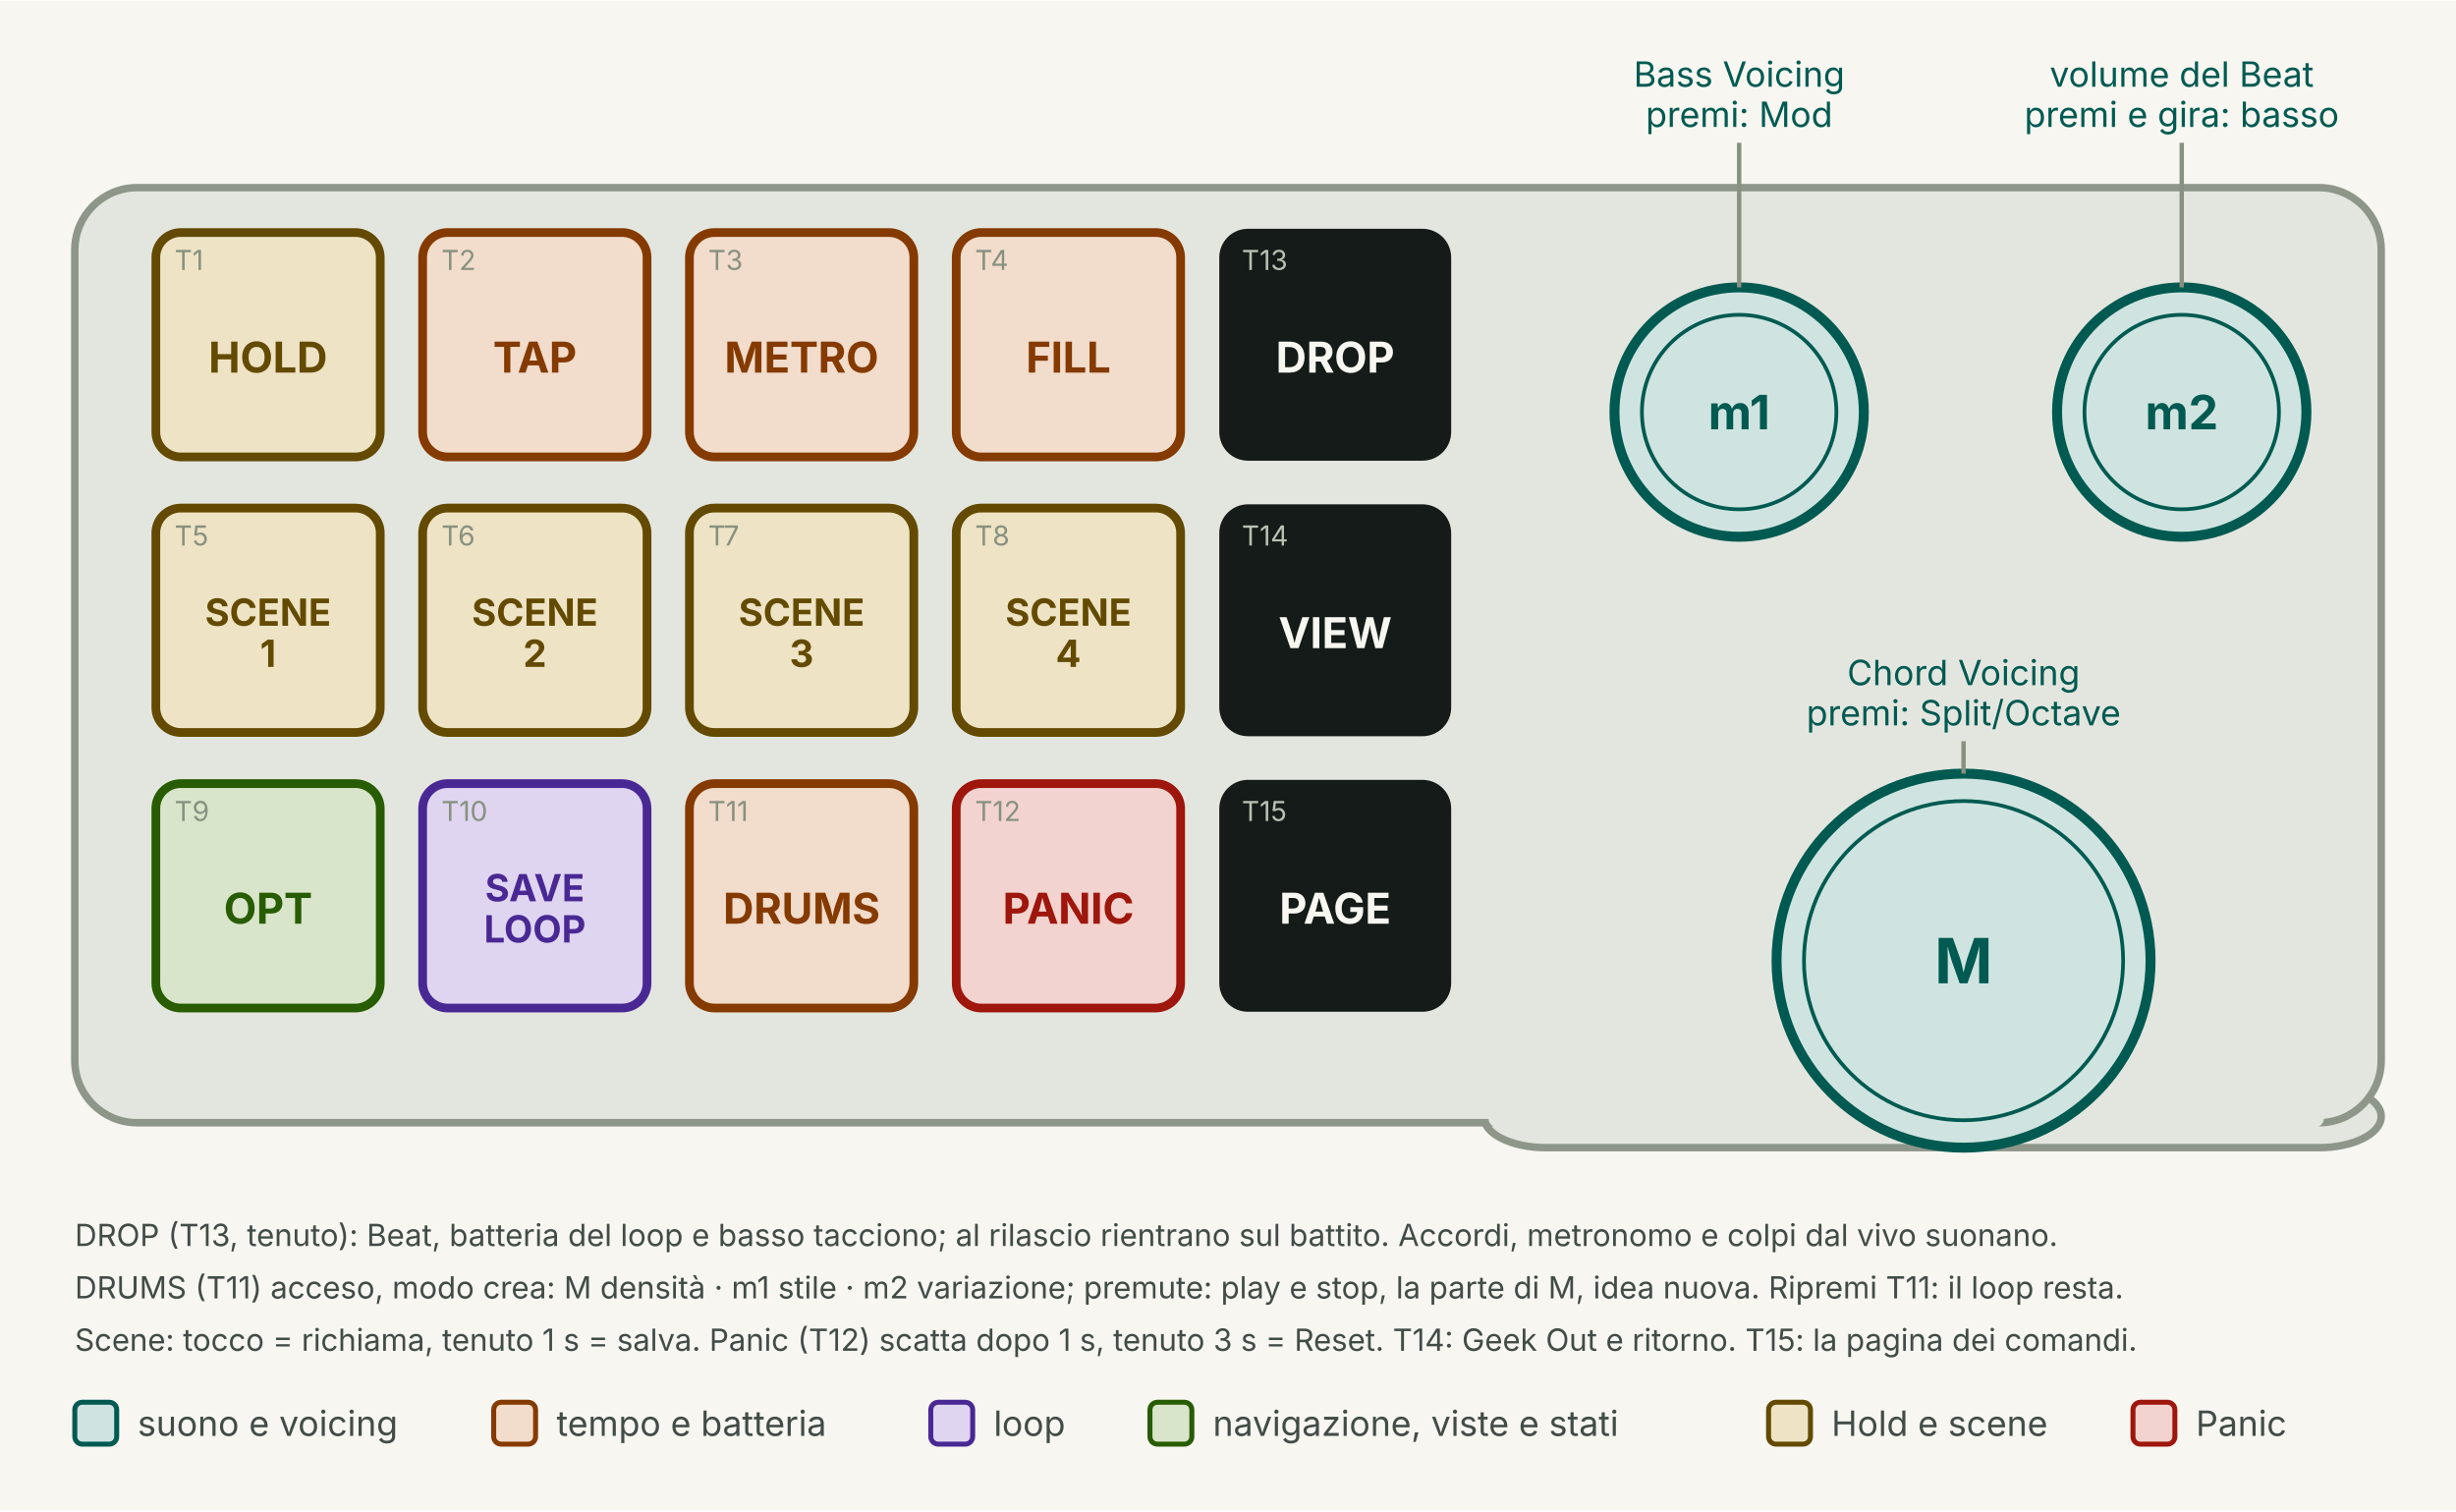
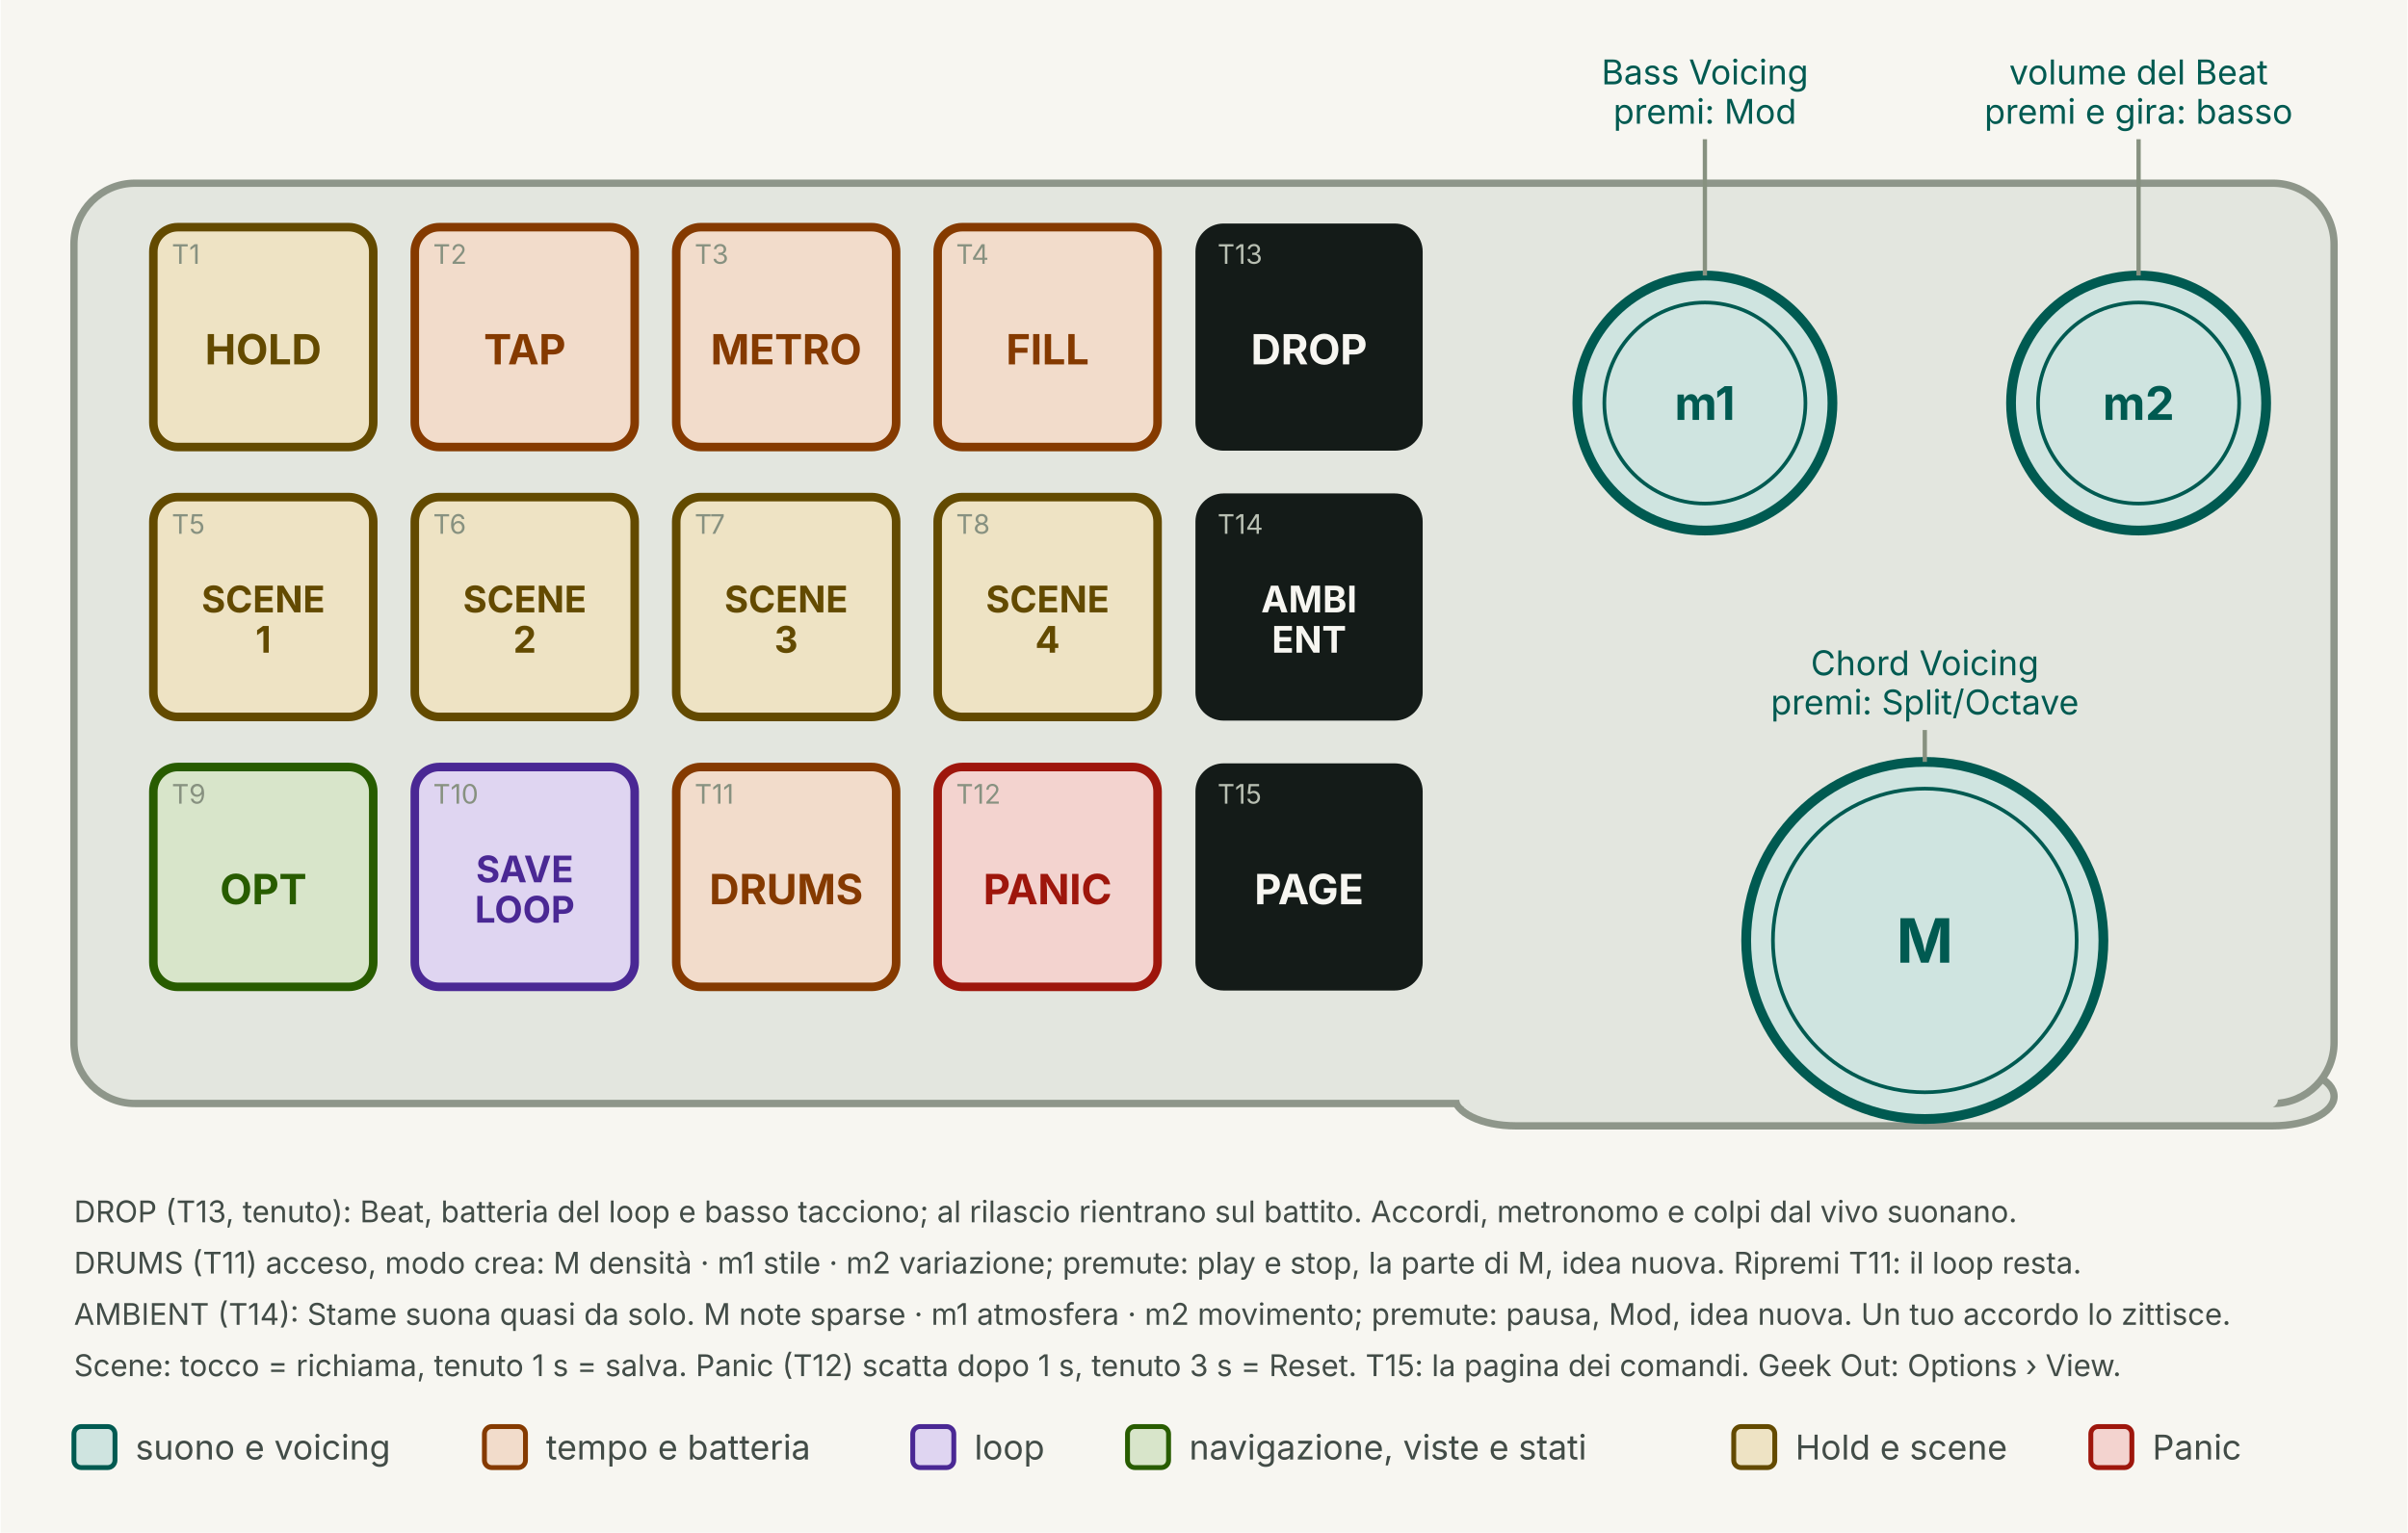
- <svg xmlns="http://www.w3.org/2000/svg" viewBox="0 0 197.0 121.1" width="512" height="315" font-family="Inter, 'Segoe UI', Helvetica, Arial, sans-serif">
-   <rect x="0" y="0" width="197.0" height="121.1" fill="#F7F6F1" />
-   <rect x="119.00" y="87.00" width="72.00" height="5.00" rx="5.0" fill="#E3E6DF" stroke="#8E968A" stroke-width="0.6" />
-   <rect x="6.00" y="15.00" width="185.00" height="75.00" rx="5.0" fill="#E3E6DF" stroke="#8E968A" stroke-width="0.6" />
-   <rect x="119.40" y="88.80" width="67.00" height="1.80" rx="1.5" fill="#E3E6DF" stroke="none" stroke-width="0.5" />
+ <svg xmlns="http://www.w3.org/2000/svg" viewBox="0 0 197.0 125.5" width="512" height="326" font-family="Inter, 'Segoe UI', Helvetica, Arial, sans-serif">
+   <rect x="0" y="0" width="197.0" height="125.5" fill="#F7F6F1" />
+   <rect x="119.00" y="87.35" width="72.00" height="4.83" rx="5.0" fill="#E3E6DF" stroke="#8E968A" stroke-width="0.6" />
+   <rect x="6.00" y="15.00" width="185.00" height="75.35" rx="5.0" fill="#E3E6DF" stroke="#8E968A" stroke-width="0.6" />
+   <rect x="119.40" y="89.15" width="67.00" height="1.80" rx="1.5" fill="#E3E6DF" stroke="none" stroke-width="0.5" />
  <rect x="12.50" y="18.60" width="18.00" height="18.00" rx="2" fill="#EEE3C4" stroke="#634A00" stroke-width="0.7" />
  <text x="21.50" y="28.60" font-size="3.4" fill="#634A00" text-anchor="middle" font-weight="700" dominant-baseline="central">HOLD</text>
  <text x="14.00" y="20.80" font-size="2.2" fill="#879180" text-anchor="start" font-weight="400" dominant-baseline="central">T1</text>
  <rect x="33.90" y="18.60" width="18.00" height="18.00" rx="2" fill="#F2DCCB" stroke="#853A00" stroke-width="0.7" />
  <text x="42.90" y="28.60" font-size="3.4" fill="#853A00" text-anchor="middle" font-weight="700" dominant-baseline="central">TAP</text>
  <text x="35.40" y="20.80" font-size="2.2" fill="#879180" text-anchor="start" font-weight="400" dominant-baseline="central">T2</text>
  <rect x="55.30" y="18.60" width="18.00" height="18.00" rx="2" fill="#F2DCCB" stroke="#853A00" stroke-width="0.7" />
  <text x="64.30" y="28.60" font-size="3.4" fill="#853A00" text-anchor="middle" font-weight="700" dominant-baseline="central">METRO</text>
  <text x="56.80" y="20.80" font-size="2.2" fill="#879180" text-anchor="start" font-weight="400" dominant-baseline="central">T3</text>
  <rect x="76.70" y="18.60" width="18.00" height="18.00" rx="2" fill="#F2DCCB" stroke="#853A00" stroke-width="0.7" />
  <text x="85.70" y="28.60" font-size="3.4" fill="#853A00" text-anchor="middle" font-weight="700" dominant-baseline="central">FILL</text>
  <text x="78.20" y="20.80" font-size="2.2" fill="#879180" text-anchor="start" font-weight="400" dominant-baseline="central">T4</text>
  <rect x="98.10" y="18.60" width="18.00" height="18.00" rx="2" fill="#141B18" stroke="#141B18" stroke-width="0.6" />
  <text x="107.10" y="28.60" font-size="3.4" fill="#F7F6F1" text-anchor="middle" font-weight="700" dominant-baseline="central">DROP</text>
  <text x="99.60" y="20.80" font-size="2.2" fill="#B9C0B3" text-anchor="start" font-weight="400" dominant-baseline="central">T13</text>
  <rect x="12.50" y="40.70" width="18.00" height="18.00" rx="2" fill="#EEE3C4" stroke="#634A00" stroke-width="0.7" />
  <text x="21.50" y="49.05" font-size="3.0" fill="#634A00" text-anchor="middle" font-weight="700" dominant-baseline="central">SCENE</text>
  <text x="21.50" y="52.35" font-size="3.0" fill="#634A00" text-anchor="middle" font-weight="700" dominant-baseline="central">1</text>
  <text x="14.00" y="42.90" font-size="2.2" fill="#879180" text-anchor="start" font-weight="400" dominant-baseline="central">T5</text>
  <rect x="33.90" y="40.70" width="18.00" height="18.00" rx="2" fill="#EEE3C4" stroke="#634A00" stroke-width="0.7" />
  <text x="42.90" y="49.05" font-size="3.0" fill="#634A00" text-anchor="middle" font-weight="700" dominant-baseline="central">SCENE</text>
  <text x="42.90" y="52.35" font-size="3.0" fill="#634A00" text-anchor="middle" font-weight="700" dominant-baseline="central">2</text>
  <text x="35.40" y="42.90" font-size="2.2" fill="#879180" text-anchor="start" font-weight="400" dominant-baseline="central">T6</text>
  <rect x="55.30" y="40.70" width="18.00" height="18.00" rx="2" fill="#EEE3C4" stroke="#634A00" stroke-width="0.7" />
  <text x="64.30" y="49.05" font-size="3.0" fill="#634A00" text-anchor="middle" font-weight="700" dominant-baseline="central">SCENE</text>
  <text x="64.30" y="52.35" font-size="3.0" fill="#634A00" text-anchor="middle" font-weight="700" dominant-baseline="central">3</text>
  <text x="56.80" y="42.90" font-size="2.2" fill="#879180" text-anchor="start" font-weight="400" dominant-baseline="central">T7</text>
  <rect x="76.70" y="40.70" width="18.00" height="18.00" rx="2" fill="#EEE3C4" stroke="#634A00" stroke-width="0.7" />
  <text x="85.70" y="49.05" font-size="3.0" fill="#634A00" text-anchor="middle" font-weight="700" dominant-baseline="central">SCENE</text>
  <text x="85.70" y="52.35" font-size="3.0" fill="#634A00" text-anchor="middle" font-weight="700" dominant-baseline="central">4</text>
  <text x="78.20" y="42.90" font-size="2.2" fill="#879180" text-anchor="start" font-weight="400" dominant-baseline="central">T8</text>
  <rect x="98.10" y="40.70" width="18.00" height="18.00" rx="2" fill="#141B18" stroke="#141B18" stroke-width="0.6" />
-   <text x="107.10" y="50.70" font-size="3.4" fill="#F7F6F1" text-anchor="middle" font-weight="700" dominant-baseline="central">VIEW</text>
+   <text x="107.10" y="49.05" font-size="3.0" fill="#F7F6F1" text-anchor="middle" font-weight="700" dominant-baseline="central">AMBI</text>
+   <text x="107.10" y="52.35" font-size="3.0" fill="#F7F6F1" text-anchor="middle" font-weight="700" dominant-baseline="central">ENT</text>
  <text x="99.60" y="42.90" font-size="2.2" fill="#B9C0B3" text-anchor="start" font-weight="400" dominant-baseline="central">T14</text>
  <rect x="12.50" y="62.80" width="18.00" height="18.00" rx="2" fill="#D8E5CA" stroke="#285C00" stroke-width="0.7" />
  <text x="21.50" y="72.80" font-size="3.4" fill="#285C00" text-anchor="middle" font-weight="700" dominant-baseline="central">OPT</text>
  <text x="14.00" y="65.00" font-size="2.2" fill="#879180" text-anchor="start" font-weight="400" dominant-baseline="central">T9</text>
  <rect x="33.90" y="62.80" width="18.00" height="18.00" rx="2" fill="#DFD5F1" stroke="#4A2894" stroke-width="0.7" />
  <text x="42.90" y="71.15" font-size="3.0" fill="#4A2894" text-anchor="middle" font-weight="700" dominant-baseline="central">SAVE</text>
  <text x="42.90" y="74.45" font-size="3.0" fill="#4A2894" text-anchor="middle" font-weight="700" dominant-baseline="central">LOOP</text>
  <text x="35.40" y="65.00" font-size="2.2" fill="#879180" text-anchor="start" font-weight="400" dominant-baseline="central">T10</text>
  <rect x="55.30" y="62.80" width="18.00" height="18.00" rx="2" fill="#F2DCCB" stroke="#853A00" stroke-width="0.7" />
  <text x="64.30" y="72.80" font-size="3.4" fill="#853A00" text-anchor="middle" font-weight="700" dominant-baseline="central">DRUMS</text>
  <text x="56.80" y="65.00" font-size="2.2" fill="#879180" text-anchor="start" font-weight="400" dominant-baseline="central">T11</text>
  <rect x="76.70" y="62.80" width="18.00" height="18.00" rx="2" fill="#F3D3CF" stroke="#9E160C" stroke-width="0.7" />
  <text x="85.70" y="72.80" font-size="3.4" fill="#9E160C" text-anchor="middle" font-weight="700" dominant-baseline="central">PANIC</text>
  <text x="78.20" y="65.00" font-size="2.2" fill="#879180" text-anchor="start" font-weight="400" dominant-baseline="central">T12</text>
  <rect x="98.10" y="62.80" width="18.00" height="18.00" rx="2" fill="#141B18" stroke="#141B18" stroke-width="0.6" />
  <text x="107.10" y="72.80" font-size="3.4" fill="#F7F6F1" text-anchor="middle" font-weight="700" dominant-baseline="central">PAGE</text>
  <text x="99.60" y="65.00" font-size="2.2" fill="#B9C0B3" text-anchor="start" font-weight="400" dominant-baseline="central">T15</text>
-   <circle cx="139.50" cy="33.00" r="10.00" fill="#CFE4E0" stroke="#005A51" stroke-width="0.8" />
-   <circle cx="139.50" cy="33.00" r="7.80" fill="none" stroke="#005A51" stroke-width="0.3" />
+   <circle cx="139.50" cy="33.00" r="10.44" fill="#CFE4E0" stroke="#005A51" stroke-width="0.8" />
+   <circle cx="139.50" cy="33.00" r="8.23" fill="none" stroke="#005A51" stroke-width="0.3" />
  <text x="139.50" y="33.00" font-size="3.8" fill="#005A51" text-anchor="middle" font-weight="700" dominant-baseline="central">m1</text>
-   <circle cx="175.00" cy="33.00" r="10.00" fill="#CFE4E0" stroke="#005A51" stroke-width="0.8" />
-   <circle cx="175.00" cy="33.00" r="7.80" fill="none" stroke="#005A51" stroke-width="0.3" />
+   <circle cx="175.00" cy="33.00" r="10.44" fill="#CFE4E0" stroke="#005A51" stroke-width="0.8" />
+   <circle cx="175.00" cy="33.00" r="8.23" fill="none" stroke="#005A51" stroke-width="0.3" />
  <text x="175.00" y="33.00" font-size="3.8" fill="#005A51" text-anchor="middle" font-weight="700" dominant-baseline="central">m2</text>
-   <circle cx="157.50" cy="77.00" r="15.00" fill="#CFE4E0" stroke="#005A51" stroke-width="0.8" />
-   <circle cx="157.50" cy="77.00" r="12.80" fill="none" stroke="#005A51" stroke-width="0.3" />
+   <circle cx="157.50" cy="77.00" r="14.62" fill="#CFE4E0" stroke="#005A51" stroke-width="0.8" />
+   <circle cx="157.50" cy="77.00" r="12.43" fill="none" stroke="#005A51" stroke-width="0.3" />
  <text x="157.50" y="77.00" font-size="5.0" fill="#005A51" text-anchor="middle" font-weight="700" dominant-baseline="central">M</text>
  <text x="139.50" y="5.89" font-size="2.8" fill="#005A51" text-anchor="middle" font-weight="400" dominant-baseline="central">Bass Voicing</text>
  <text x="139.50" y="9.11" font-size="2.8" fill="#005A51" text-anchor="middle" font-weight="400" dominant-baseline="central">premi: Mod</text>
  <text x="175.00" y="5.89" font-size="2.8" fill="#005A51" text-anchor="middle" font-weight="400" dominant-baseline="central">volume del Beat</text>
  <text x="175.00" y="9.11" font-size="2.8" fill="#005A51" text-anchor="middle" font-weight="400" dominant-baseline="central">premi e gira: basso</text>
-   <line x1="139.50" y1="11.40" x2="139.50" y2="23.00" stroke="#879180" stroke-width="0.35" />
-   <line x1="175.00" y1="11.40" x2="175.00" y2="23.00" stroke="#879180" stroke-width="0.35" />
-   <text x="157.50" y="53.89" font-size="2.8" fill="#005A51" text-anchor="middle" font-weight="400" dominant-baseline="central">Chord Voicing</text>
-   <text x="157.50" y="57.11" font-size="2.8" fill="#005A51" text-anchor="middle" font-weight="400" dominant-baseline="central">premi: Split/Octave</text>
-   <line x1="157.50" y1="59.40" x2="157.50" y2="62.00" stroke="#879180" stroke-width="0.35" />
-   <text x="6.00" y="99.00" font-size="2.45" fill="#424C47" text-anchor="start" font-weight="400" dominant-baseline="central">DROP (T13, tenuto): Beat, batteria del loop e basso tacciono; al rilascio rientrano sul battito. Accordi, metronomo e colpi dal vivo suonano.</text>
-   <text x="6.00" y="103.20" font-size="2.45" fill="#424C47" text-anchor="start" font-weight="400" dominant-baseline="central">DRUMS (T11) acceso, modo crea: M densità · m1 stile · m2 variazione; premute: play e stop, la parte di M, idea nuova. Ripremi T11: il loop resta.</text>
-   <text x="6.00" y="107.40" font-size="2.45" fill="#424C47" text-anchor="start" font-weight="400" dominant-baseline="central">Scene: tocco = richiama, tenuto 1 s = salva. Panic (T12) scatta dopo 1 s, tenuto 3 s = Reset. T14: Geek Out e ritorno. T15: la pagina dei comandi.</text>
-   <rect x="6.00" y="112.42" width="3.36" height="3.36" rx="0.6" fill="#CFE4E0" stroke="#005A51" stroke-width="0.4" />
-   <text x="11.04" y="114.10" font-size="2.8" fill="#424C47" text-anchor="start" font-weight="400" dominant-baseline="central">suono e voicing</text>
-   <rect x="39.60" y="112.42" width="3.36" height="3.36" rx="0.6" fill="#F2DCCB" stroke="#853A00" stroke-width="0.4" />
-   <text x="44.64" y="114.10" font-size="2.8" fill="#424C47" text-anchor="start" font-weight="400" dominant-baseline="central">tempo e batteria</text>
-   <rect x="74.66" y="112.42" width="3.36" height="3.36" rx="0.6" fill="#DFD5F1" stroke="#4A2894" stroke-width="0.4" />
-   <text x="79.70" y="114.10" font-size="2.8" fill="#424C47" text-anchor="start" font-weight="400" dominant-baseline="central">loop</text>
-   <rect x="92.24" y="112.42" width="3.36" height="3.36" rx="0.6" fill="#D8E5CA" stroke="#285C00" stroke-width="0.4" />
-   <text x="97.28" y="114.10" font-size="2.8" fill="#424C47" text-anchor="start" font-weight="400" dominant-baseline="central">navigazione, viste e stati</text>
-   <rect x="141.86" y="112.42" width="3.36" height="3.36" rx="0.6" fill="#EEE3C4" stroke="#634A00" stroke-width="0.4" />
-   <text x="146.90" y="114.10" font-size="2.8" fill="#424C47" text-anchor="start" font-weight="400" dominant-baseline="central">Hold e scene</text>
-   <rect x="171.09" y="112.42" width="3.36" height="3.36" rx="0.6" fill="#F3D3CF" stroke="#9E160C" stroke-width="0.4" />
-   <text x="176.13" y="114.10" font-size="2.8" fill="#424C47" text-anchor="start" font-weight="400" dominant-baseline="central">Panic</text>
+   <line x1="139.50" y1="11.40" x2="139.50" y2="22.56" stroke="#879180" stroke-width="0.35" />
+   <line x1="175.00" y1="11.40" x2="175.00" y2="22.56" stroke="#879180" stroke-width="0.35" />
+   <text x="157.50" y="54.27" font-size="2.8" fill="#005A51" text-anchor="middle" font-weight="400" dominant-baseline="central">Chord Voicing</text>
+   <text x="157.50" y="57.48" font-size="2.8" fill="#005A51" text-anchor="middle" font-weight="400" dominant-baseline="central">premi: Split/Octave</text>
+   <line x1="157.50" y1="59.77" x2="157.50" y2="62.38" stroke="#879180" stroke-width="0.35" />
+   <text x="6.00" y="99.18" font-size="2.45" fill="#424C47" text-anchor="start" font-weight="400" dominant-baseline="central">DROP (T13, tenuto): Beat, batteria del loop e basso tacciono; al rilascio rientrano sul battito. Accordi, metronomo e colpi dal vivo suonano.</text>
+   <text x="6.00" y="103.38" font-size="2.45" fill="#424C47" text-anchor="start" font-weight="400" dominant-baseline="central">DRUMS (T11) acceso, modo crea: M densità · m1 stile · m2 variazione; premute: play e stop, la parte di M, idea nuova. Ripremi T11: il loop resta.</text>
+   <text x="6.00" y="107.58" font-size="2.45" fill="#424C47" text-anchor="start" font-weight="400" dominant-baseline="central">AMBIENT (T14): Stame suona quasi da solo. M note sparse · m1 atmosfera · m2 movimento; premute: pausa, Mod, idea nuova. Un tuo accordo lo zittisce.</text>
+   <text x="6.00" y="111.78" font-size="2.45" fill="#424C47" text-anchor="start" font-weight="400" dominant-baseline="central">Scene: tocco = richiama, tenuto 1 s = salva. Panic (T12) scatta dopo 1 s, tenuto 3 s = Reset. T15: la pagina dei comandi. Geek Out: Options › View.</text>
+   <rect x="6.00" y="116.80" width="3.36" height="3.36" rx="0.6" fill="#CFE4E0" stroke="#005A51" stroke-width="0.4" />
+   <text x="11.04" y="118.48" font-size="2.8" fill="#424C47" text-anchor="start" font-weight="400" dominant-baseline="central">suono e voicing</text>
+   <rect x="39.60" y="116.80" width="3.36" height="3.36" rx="0.6" fill="#F2DCCB" stroke="#853A00" stroke-width="0.4" />
+   <text x="44.64" y="118.48" font-size="2.8" fill="#424C47" text-anchor="start" font-weight="400" dominant-baseline="central">tempo e batteria</text>
+   <rect x="74.66" y="116.80" width="3.36" height="3.36" rx="0.6" fill="#DFD5F1" stroke="#4A2894" stroke-width="0.4" />
+   <text x="79.70" y="118.48" font-size="2.8" fill="#424C47" text-anchor="start" font-weight="400" dominant-baseline="central">loop</text>
+   <rect x="92.24" y="116.80" width="3.36" height="3.36" rx="0.6" fill="#D8E5CA" stroke="#285C00" stroke-width="0.4" />
+   <text x="97.28" y="118.48" font-size="2.8" fill="#424C47" text-anchor="start" font-weight="400" dominant-baseline="central">navigazione, viste e stati</text>
+   <rect x="141.86" y="116.80" width="3.36" height="3.36" rx="0.6" fill="#EEE3C4" stroke="#634A00" stroke-width="0.4" />
+   <text x="146.90" y="118.48" font-size="2.8" fill="#424C47" text-anchor="start" font-weight="400" dominant-baseline="central">Hold e scene</text>
+   <rect x="171.09" y="116.80" width="3.36" height="3.36" rx="0.6" fill="#F3D3CF" stroke="#9E160C" stroke-width="0.4" />
+   <text x="176.13" y="118.48" font-size="2.8" fill="#424C47" text-anchor="start" font-weight="400" dominant-baseline="central">Panic</text>
</svg>
